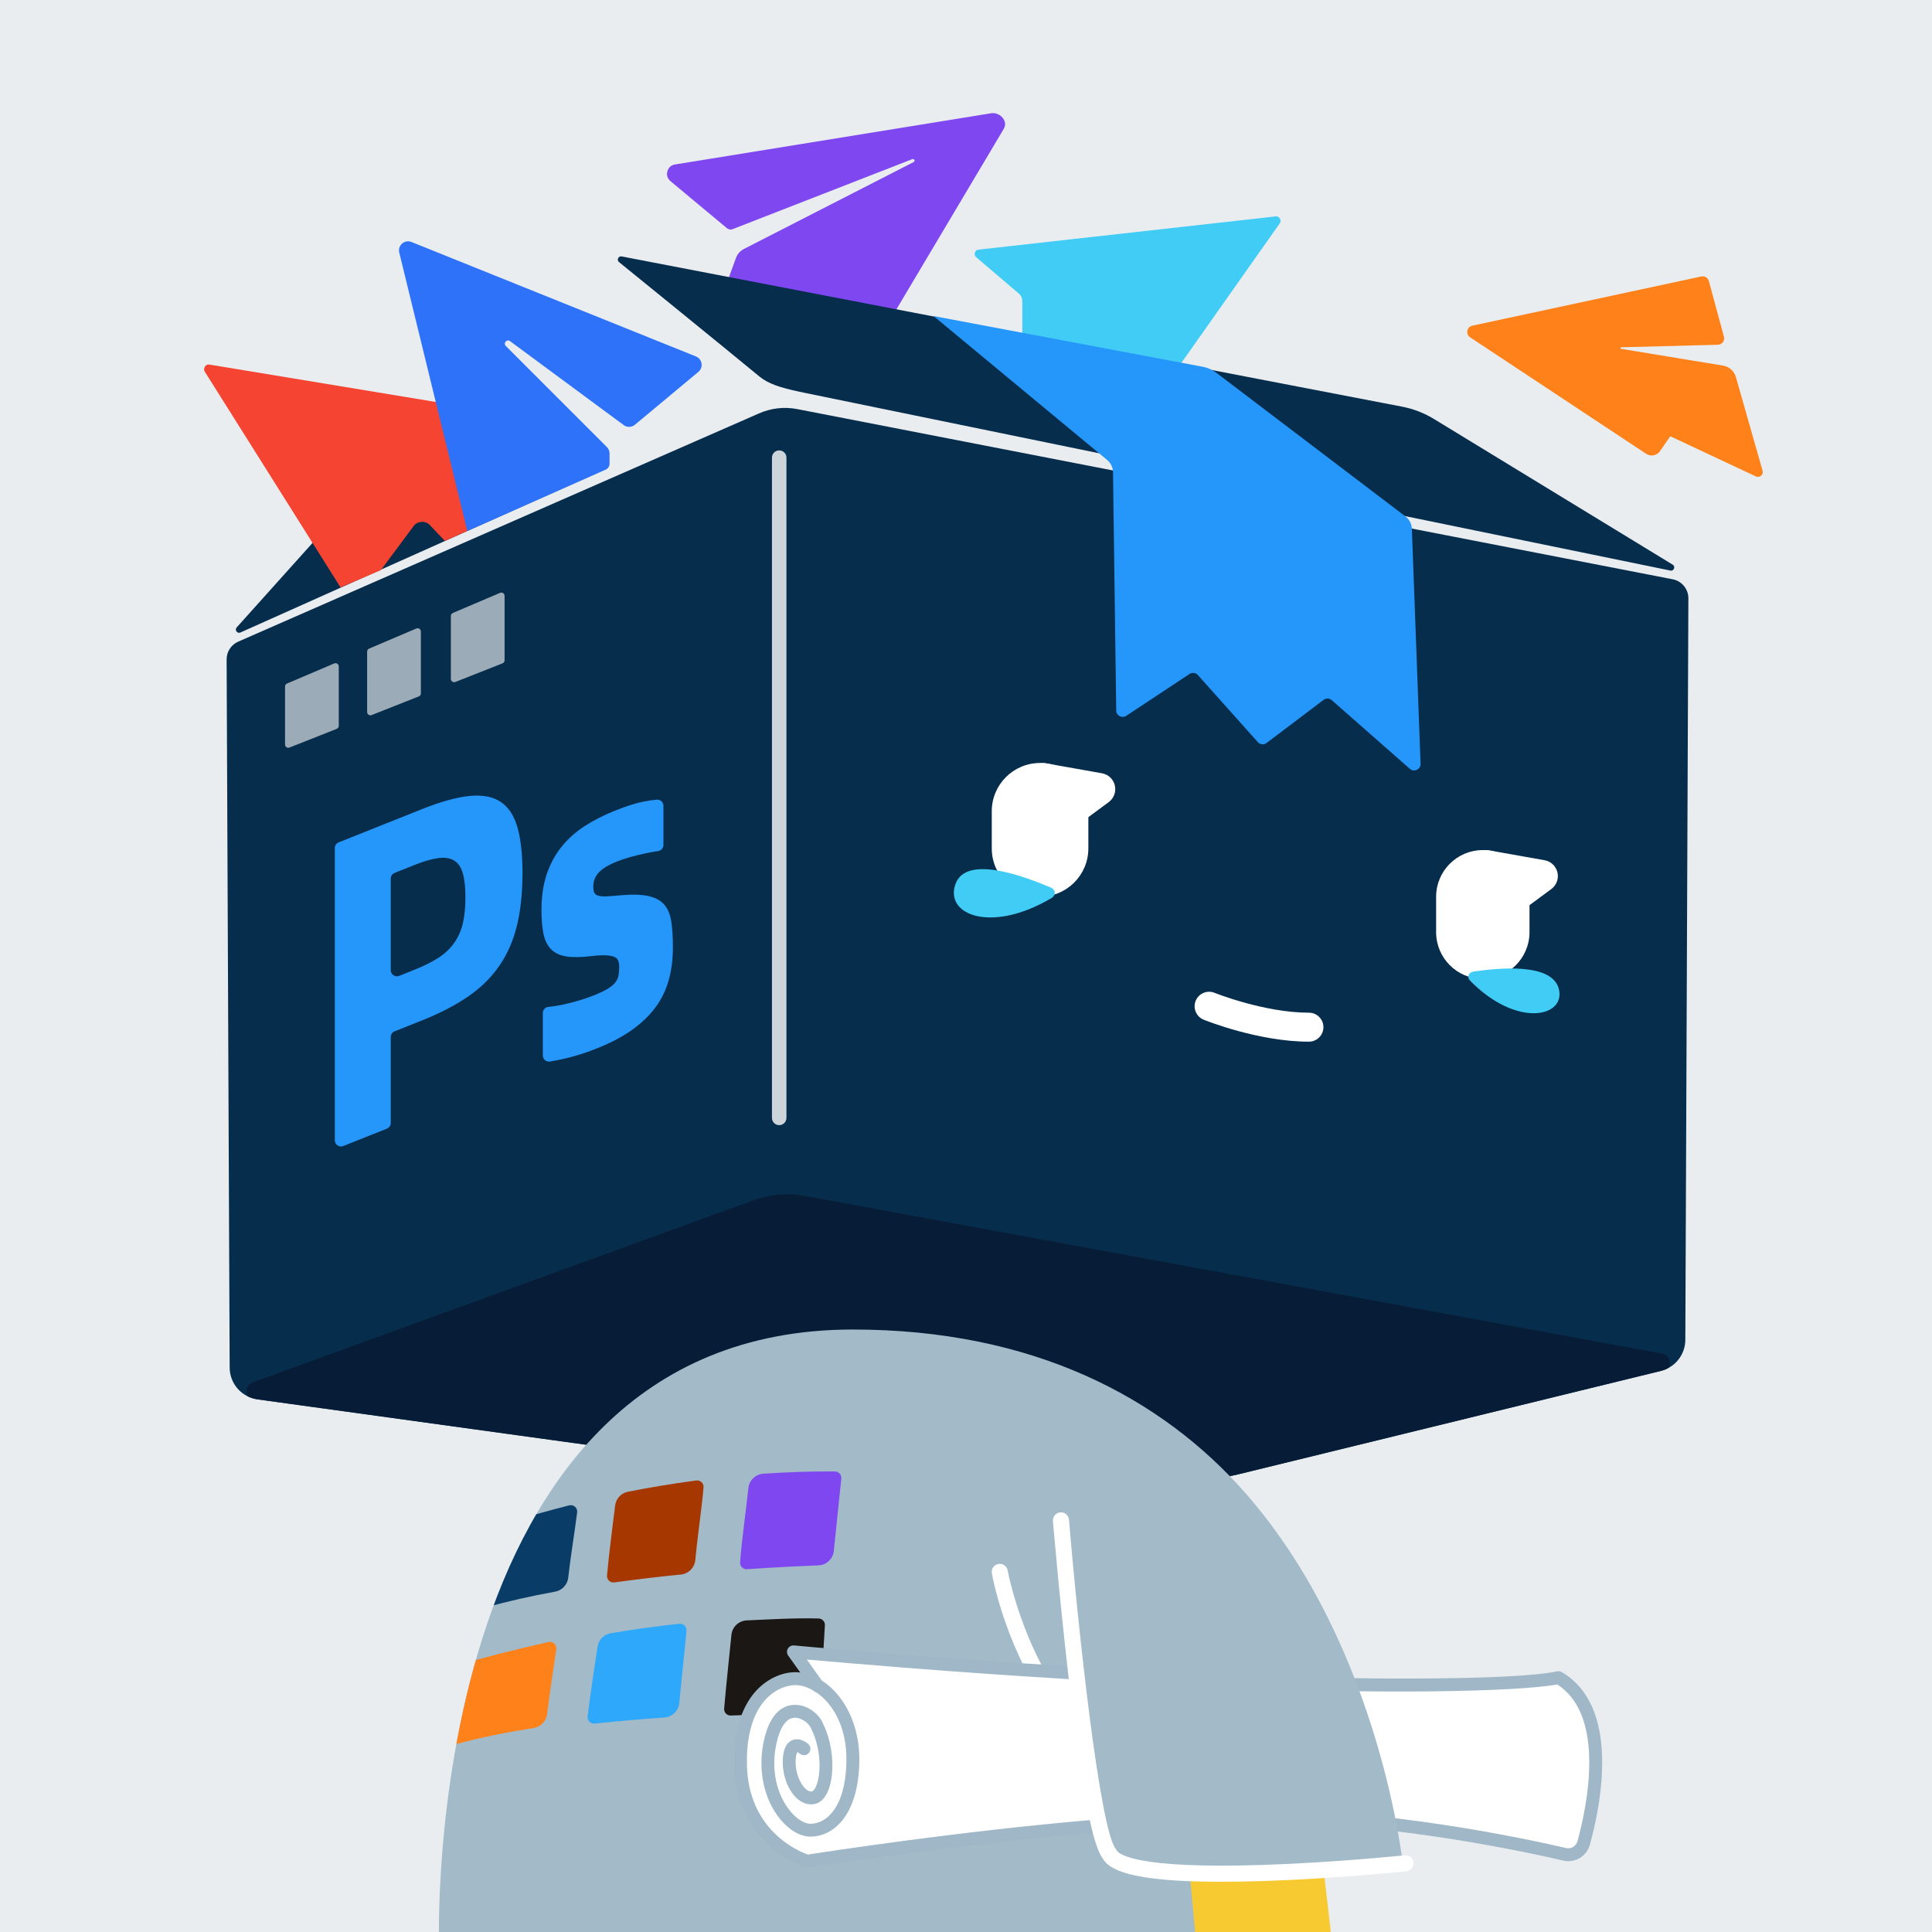
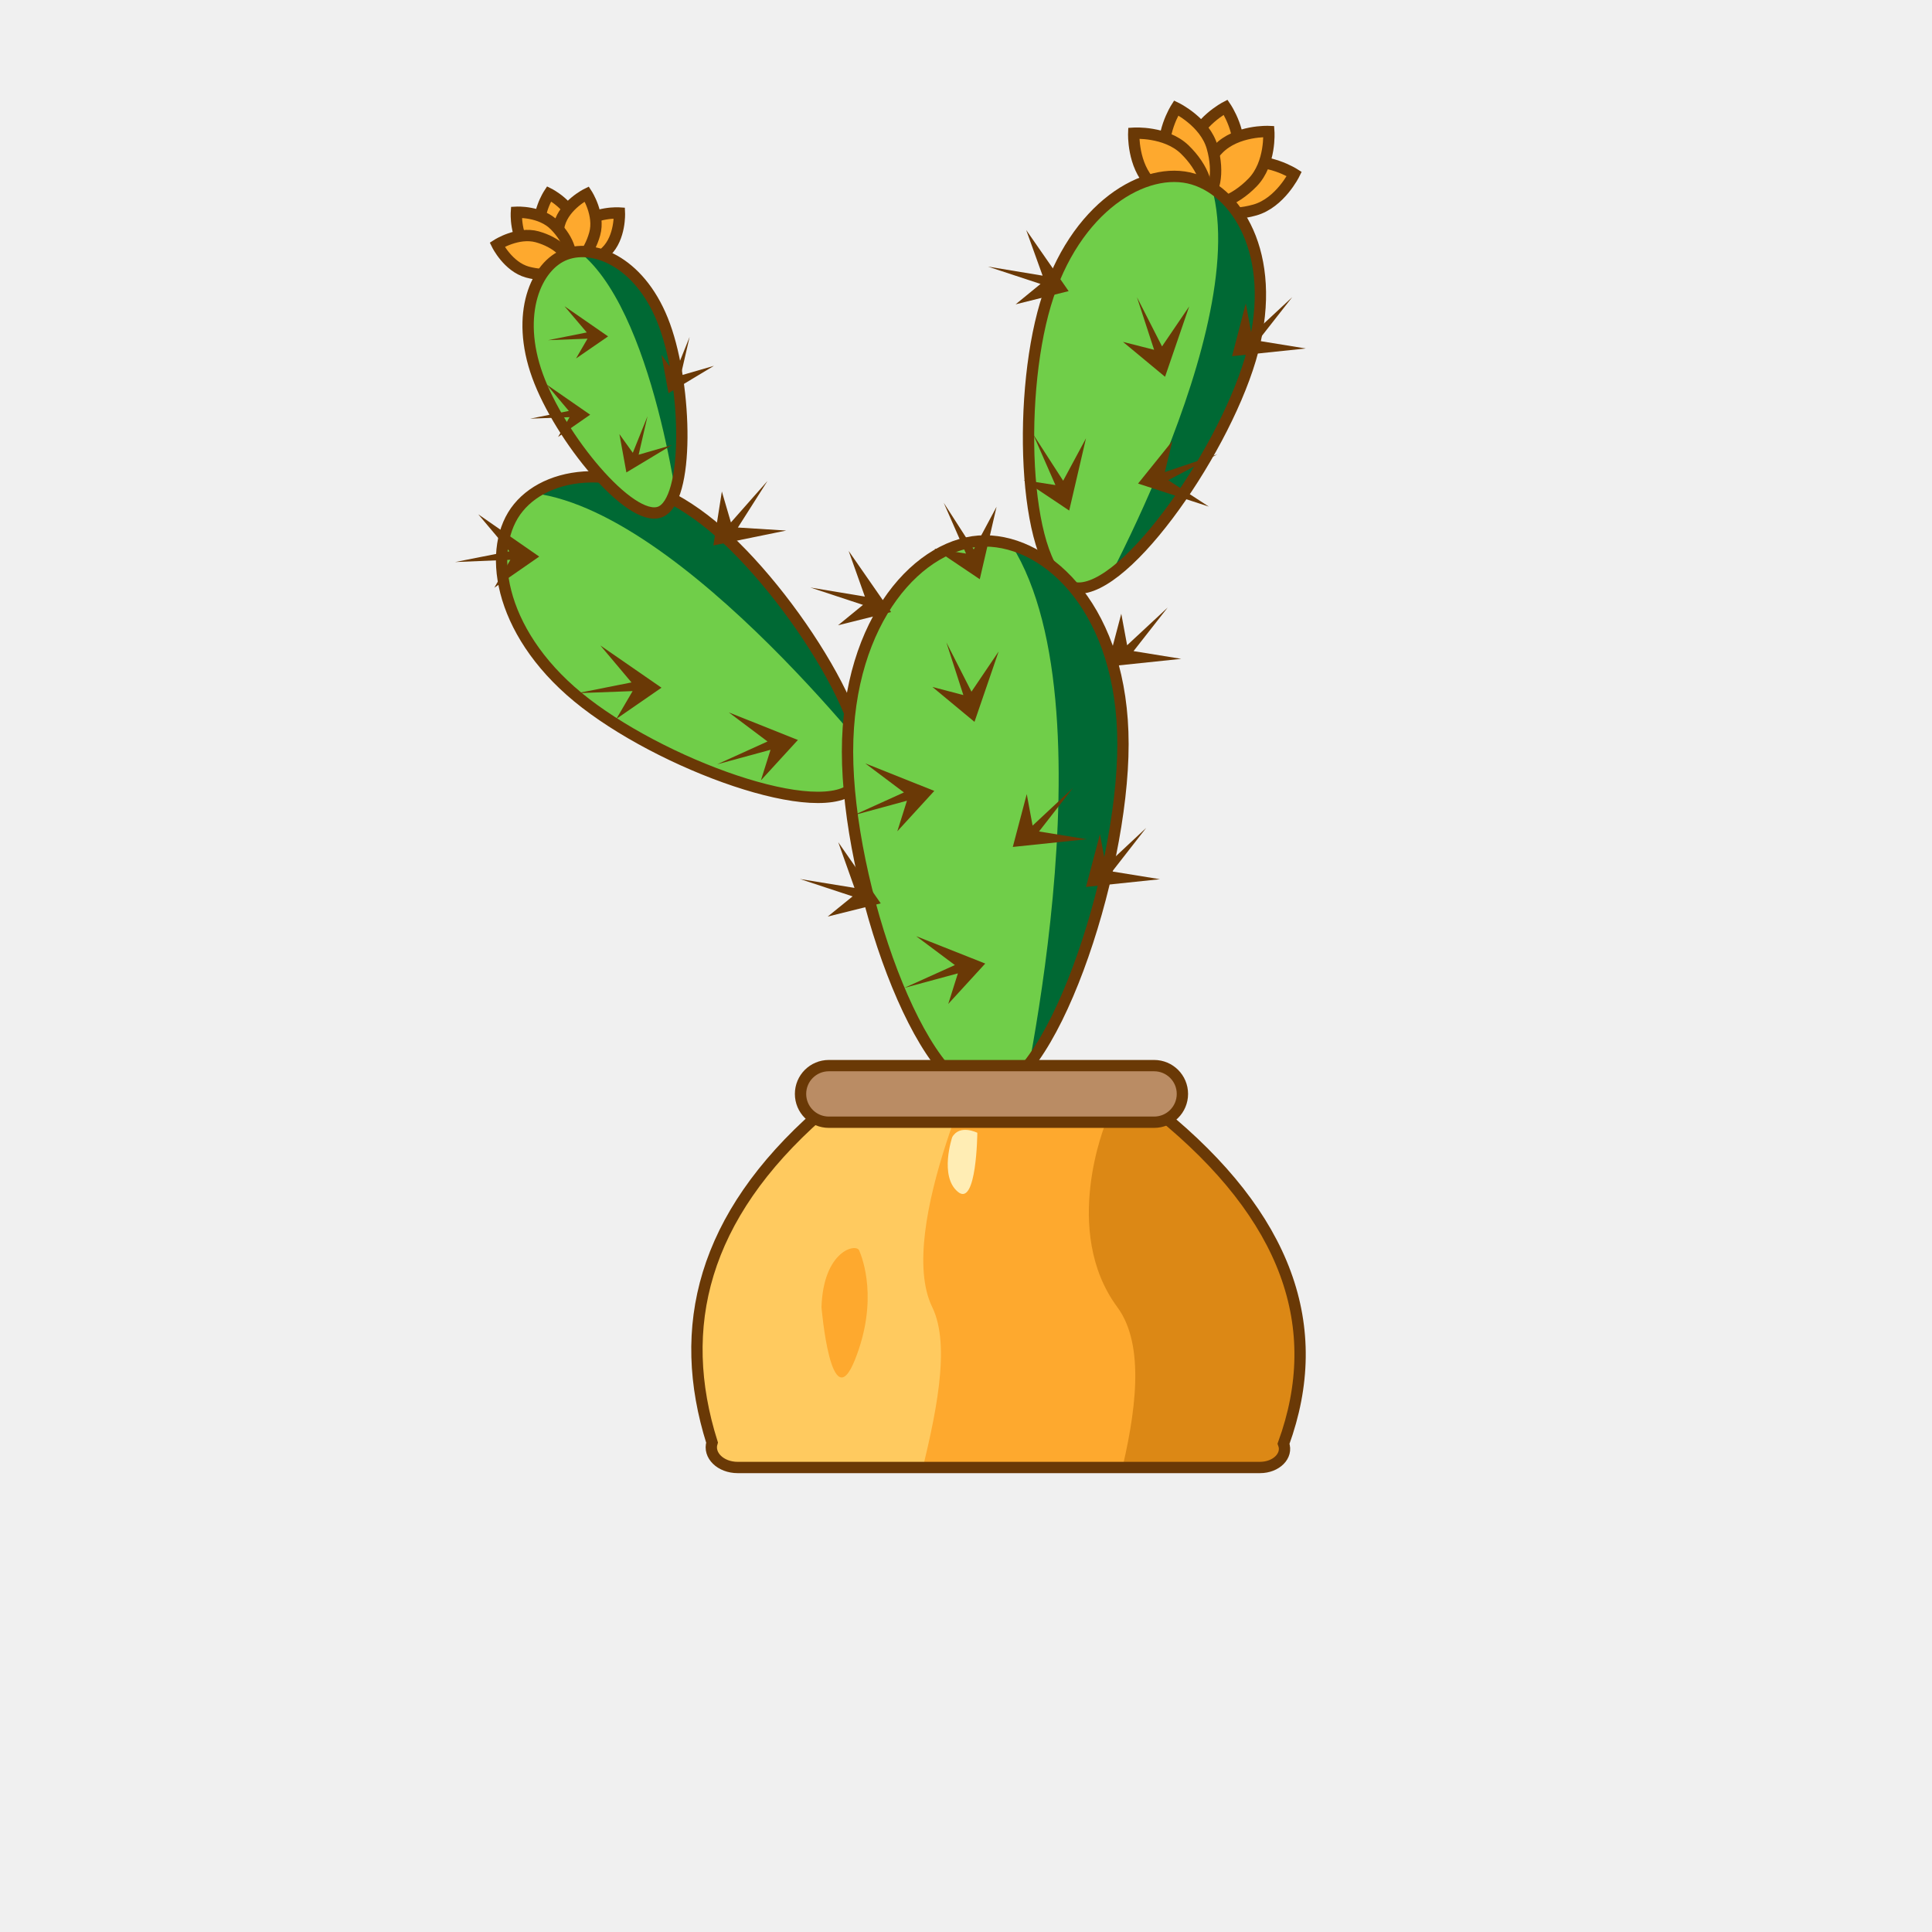
- <svg xmlns="http://www.w3.org/2000/svg" xmlns:xlink="http://www.w3.org/1999/xlink" xml:space="preserve" style="enable-background:new 0 0 1200 1200;" viewBox="0 0 1200 1200" y="0px" x="0px" id="打工人" version="1.1">
+ <svg xmlns="http://www.w3.org/2000/svg" xmlns:xlink="http://www.w3.org/1999/xlink" xml:space="preserve" style="enable-background:new 0 0 1024 1024;" viewBox="0 0 1024 1024" y="0px" x="0px" id="图层_1" version="1.1">
  <style type="text/css">
- 	.st0{fill:#E9EDF0;}
- 	.st1{clip-path:url(#SVGID_2_);}
- 	.st2{fill:#7F47F0;}
- 	.st3{fill:#FF8119;}
- 	.st4{fill:#40CCF5;}
- 	.st5{clip-path:url(#SVGID_4_);fill:#072D4D;}
- 	.st6{opacity:0.9;clip-path:url(#SVGID_4_);fill:#071B33;}
- 	.st7{opacity:0.6;clip-path:url(#SVGID_4_);}
- 	.st8{fill-rule:evenodd;clip-rule:evenodd;fill:#FFFFFF;}
- 	.st9{clip-path:url(#SVGID_4_);}
- 	.st10{fill:#FFFFFF;}
- 	.st11{fill:#2697FA;}
- 	.st12{clip-path:url(#SVGID_4_);fill:#40CCF5;}
- 	.st13{opacity:0.8;clip-path:url(#SVGID_4_);fill:#FFFFFF;}
- 	.st14{fill:#072D4D;}
- 	.st15{fill:#F54431;}
- 	.st16{fill:#2E72FA;}
- 	.st17{fill:#F7CA31;}
- 	.st18{fill:#9FB7C7;}
- 	.st19{clip-path:url(#SVGID_6_);fill:#A3BAC9;}
- 	.st20{clip-path:url(#SVGID_6_);}
- 	.st21{fill:#A63700;}
- 	.st22{fill:#093C66;}
- 	.st23{fill:#2EA8FA;}
- 	.st24{fill:#1A1715;}
+ 	.st0{fill:#FEA92E;stroke:#6A3906;stroke-width:6;stroke-miterlimit:10;}
+ 	.st1{clip-path:url(#XMLID_2_);fill:#006934;}
+ 	.st2{clip-path:url(#XMLID_3_);fill:#006934;}
+ 	.st3{clip-path:url(#XMLID_4_);fill:#006934;}
+ 	.st4{clip-path:url(#XMLID_5_);fill:#006934;}
+ 	.st5{fill:#FFCA5F;}
+ 	.st6{clip-path:url(#SVGID_2_);fill:#FEA92E;}
+ 	.st7{clip-path:url(#SVGID_4_);fill:#DC8815;}
+ 	.st8{clip-path:url(#SVGID_6_);fill:#FEA92E;}
+ 	.st9{clip-path:url(#SVGID_8_);fill:#FFEDB4;}
+ 	.st10{fill:none;stroke:#6A3906;stroke-width:6;stroke-miterlimit:10;}
+ 	.st11{fill:#BA8C64;stroke:#6A3906;stroke-width:6;stroke-miterlimit:10;}
+ 	.st12{fill:#6A3906;}
</style>
-   <rect height="1200" width="1200" class="st0" />
  <g>
-     <defs>
-       <rect height="1200" width="1200" id="SVGID_1_" />
-     </defs>
-     <clipPath id="SVGID_2_">
-       <use style="overflow:visible;" xlink:href="#SVGID_1_" />
-     </clipPath>
-     <g class="st1" id="head_6_">
-       <path d="M623.43,80.08l-78.56,132.07c-1,1.65-2.65,2.63-4.88,2.93c-1.15,0.11-2.35-0.01-3.53-0.44    c-0.77-0.28-1.56-0.75-2.35-1.39l-37.91-31.53c-2.08-1.73-5.05-2.11-7.32-0.96l-31.56,16.06c-1.79,0.96-3.77,1.03-5.93,0.24    c-0.9-0.33-1.63-0.74-2.2-1.22c-1.17-0.92-1.98-2-2.42-3.33c-0.44-1.31-0.46-2.58,0-3.83l10.38-28.53    c0.87-2.39,2.65-4.35,5.04-5.58l105.3-53.91c1.13-0.58,0.36-2.28-0.82-1.82l-111.91,43.6c-1.08,0.32-2.32,0.07-3.2-0.67    l-34.65-28.86c-2.28-1.8-3.09-4-2.35-6.62c0.75-2.51,2.54-3.93,5.36-4.24l195.73-31.71c1.27-0.18,2.47-0.03,3.67,0.4    c1.42,0.52,2.56,1.33,3.44,2.42C624.56,75.47,624.74,77.79,623.43,80.08L623.43,80.08z" class="st2" />
-       <path d="M1094.77,292.38l-16.56-58.16c-1.06-3.72-4.17-6.5-7.99-7.13l-63.32-10.43c-0.57-0.09-0.51-0.94,0.07-0.95    l60.03-1.58c2.59-0.07,4.43-2.54,3.76-5.05l-9.36-34.5c-0.56-2.05-2.62-3.31-4.7-2.86L914.5,202.28    c-3.46,0.74-4.32,5.29-1.37,7.25l109.36,72.36c2.85,1.84,6.46,1.1,8.47-1.56l6.49-9.36l53.16,24.95    C1092.94,297.02,1095.48,294.86,1094.77,292.38z" class="st3" />
-       <path d="M794.92,138.66l-91.69,130.07c-0.51,0.8-1.35,1.22-2.29,1.17c-0.94-0.05-1.74-0.44-2.29-1.18l-30.69-46.1    c-0.97-1.58-2.69-2.49-4.55-2.7c-1.87-0.22-3.66,0.39-5.02,1.73l-18.78,17.8c-0.86,0.78-1.93,0.96-2.96,0.55    c-1.04-0.41-1.69-1.38-1.63-2.55l-0.06-50.36c-0.02-1.88-0.75-3.56-2.21-4.81l-26.41-22.51c-0.9-0.75-1.2-1.82-0.79-2.86    c0.29-1.04,1.15-1.82,2.33-1.87l184.44-20.62c1.06-0.18,2.09,0.34,2.63,1.31C795.5,136.69,795.56,137.75,794.92,138.66    L794.92,138.66z" class="st4" />
+     <g>
+       <path d="M665.1,111.3c-13.4,3.8-25.9,1.4-27.9-5.4c-1.9-6.7,7.5-15.3,20.9-19.1c13.4-3.8,27.9,5.4,27.9,5.4    S678.5,107.5,665.1,111.3z" class="st0" />
+       <path d="M655.7,84.5c-3.5,13.6-11.7,23.1-18.5,21.4c-6.8-1.7-9.6-14.1-6.1-27.7s18.5-21.4,18.5-21.4    S659.2,70.9,655.7,84.5z" class="st0" />
+       <path d="M663.9,96.7c-9.8,10.1-21.8,14.2-26.8,9.3s-1.2-17,8.6-27c9.8-10.1,26.8-9.3,26.8-9.3S673.7,86.6,663.9,96.7z" class="st0" />
+       <path d="M642.5,78.1c3.8,13.4,1.4,25.9-5.4,27.9c-6.7,1.9-15.3-7.5-19.1-20.9s5.4-27.9,5.4-27.9    S638.7,64.6,642.5,78.1z" class="st0" />
+       <path d="M627.9,79.2c10.1,9.8,14.2,21.8,9.3,26.8c-4.9,5-17,1.2-27-8.6s-9.3-26.8-9.3-26.8S617.8,69.5,627.9,79.2z" class="st0" />
+     </g>
+     <g>
+       <path d="M321.3,133.3c-7.6,7.5-16.8,10.4-20.6,6.6c-3.7-3.8-0.6-13,7-20.4c7.6-7.5,20.6-6.6,20.6-6.6    S328.9,125.9,321.3,133.3z" class="st0" />
+       <path d="M305.2,118.9c2.6,10.3,0.6,19.7-4.5,21.1c-5.2,1.4-11.6-5.9-14.2-16.2c-2.6-10.3,4.5-21.1,4.5-21.1    S302.6,108.5,305.2,118.9z" class="st0" />
+       <path d="M315.2,124c-2.9,10.3-9.4,17.4-14.5,16c-5.1-1.4-7-10.9-4.2-21.2c2.9-10.3,14.5-16,14.5-16    S318.1,113.7,315.2,124z" class="st0" />
+       <path d="M294.1,119.5c7.5,7.6,10.4,16.8,6.6,20.6c-3.8,3.7-13,0.6-20.4-7c-7.5-7.6-6.6-20.6-6.6-20.6    S286.6,111.8,294.1,119.5z" class="st0" />
+       <path d="M284.7,125.5c10.3,2.9,17.4,9.4,16,14.5c-1.4,5.1-10.9,7-21.2,4.2c-10.3-2.9-16-14.5-16-14.5    S274.4,122.7,284.7,125.5z" class="st0" />
+     </g>
+     <g>
+       <defs>
+         <path d="M377.2,278.5c-42.9-35.3-85.4-30.2-102.4-9.5c-17.1,20.7-11.3,65.2,31.5,100.5s130.2,67.3,147.3,46.6     C470.6,395.4,420,313.8,377.2,278.5z" id="XMLID_14_" />
+       </defs>
+       <use style="overflow:visible;fill:#70CE49;" xlink:href="#XMLID_14_" />
+       <clipPath id="XMLID_2_">
+         <use style="overflow:visible;" xlink:href="#XMLID_14_" />
+       </clipPath>
+       <path d="M469.5,411c0,0-117.7-153.3-197.8-150.1c0,0,46.5-53.8,50.5-54.1c4-0.3,206,140.1,206,140.1L469.5,411z" class="st1" />
+       <use style="overflow:visible;fill:none;stroke:#6A3906;stroke-width:6;stroke-miterlimit:10;" xlink:href="#XMLID_14_" />
+     </g>
+     <g>
+       <defs>
+         <path d="M352.3,172.6c-11.9-32.8-36.6-43.6-52.4-37.8c-15.8,5.8-26.9,31.6-15,64.4s49,77.9,64.8,72.2     C365.5,265.6,364.2,205.4,352.3,172.6z" id="XMLID_15_" />
+       </defs>
+       <use style="overflow:visible;fill:#70CE49;" xlink:href="#XMLID_15_" />
+       <clipPath id="XMLID_3_">
+         <use style="overflow:visible;" xlink:href="#XMLID_15_" />
+       </clipPath>
+       <path d="M359.9,273.7c0,0-14.8-120.5-59.1-144.3c0,0,42.3-14.3,44.6-13.1c2.3,1.1,66.8,141.5,66.8,141.5L359.9,273.7z" class="st2" />
+       <use style="overflow:visible;fill:none;stroke:#6A3906;stroke-width:6;stroke-miterlimit:10;" xlink:href="#XMLID_15_" />
+     </g>
+     <g>
+       <defs>
+         <path d="M662.7,190.5c15.5-51.9-5.2-88.1-30.3-95.6s-62.9,14.5-78.3,66.4s-11.1,142.4,14,149.9     S647.2,242.4,662.7,190.5z" id="XMLID_35_" />
+       </defs>
+       <use style="overflow:visible;fill:#70CE49;" xlink:href="#XMLID_35_" />
+       <clipPath id="XMLID_4_">
+         <use style="overflow:visible;" xlink:href="#XMLID_35_" />
+       </clipPath>
+       <path d="M578.6,323.6c0,0,93.1-163.9,59.9-234.5c0,0,66,21.4,67.7,24.9s-47.7,238.2-47.7,238.2L578.6,323.6z" class="st3" />
+       <use style="overflow:visible;fill:none;stroke:#6A3906;stroke-width:6;stroke-miterlimit:10;" xlink:href="#XMLID_35_" />
+     </g>
+     <g>
+       <defs>
+         <path d="M595.2,394.4c0-70.3-39.2-107.7-73.2-107.7s-72.8,41.4-72.8,111.7s39,181.3,73,181.3     S595.2,464.7,595.2,394.4z" id="XMLID_34_" />
+       </defs>
+       <use style="overflow:visible;fill:#70CE49;" xlink:href="#XMLID_34_" />
+       <clipPath id="XMLID_5_">
+         <use style="overflow:visible;" xlink:href="#XMLID_34_" />
+       </clipPath>
+       <path d="M540,591.3c0,0,55-238.4-12.5-314c0,0,90,2.1,93.5,5.8s29,314,29,314L540,591.3z" class="st4" />
+       <use style="overflow:visible;fill:none;stroke:#6A3906;stroke-width:6;stroke-miterlimit:10;" xlink:href="#XMLID_34_" />
+     </g>
+     <g>
      <g>
-         <defs>
-           <path d="M768.99,915.76l262.55-64.24c8.92-2.18,15.21-10.16,15.25-19.34l1.89-460.54      c0.02-5.76-4.05-10.73-9.71-11.83L495.21,254.1c-8.12-1.58-16.53-0.6-24.07,2.8L147.94,398.54c-4.38,1.92-7.2,6.26-7.18,11.04      l1.89,439.86c0.04,9.96,7.4,18.36,17.26,19.73l209.23,28.89l361.67,26L768.99,915.76z" id="SVGID_3_" />
-         </defs>
-         <clipPath id="SVGID_4_">
-           <use style="overflow:visible;" xlink:href="#SVGID_3_" />
-         </clipPath>
-         <path d="M758.99,924.76l285.82-66.74c2.08-0.52,3.92-12.22,3.92-12.22V360.7L495.21,253.1     c-8.12-1.58-16.53-0.6-24.07,2.8l-330.41,144.8v475.1l230.42,28.27L758.99,924.76z" class="st5" />
-         <path d="M382.87,901.77L158.3,870.14c-6.19-0.87-7.09-9.44-1.21-11.58l311.26-113.18     c10.01-3.66,20.81-4.56,31.29-2.62l532.63,97.97c6.21,1.14,6.67,9.86,0.62,11.65l-29.21,8.64l-265.85,65.24L382.87,901.77z" class="st6" />
-         <g class="st7">
-           <path d="M280.04,382.58v39.12c0,1.43,1.44,2.41,2.78,1.89l29.31-11.58c0.77-0.31,1.28-1.05,1.28-1.89v-40.01      c0-1.46-1.49-2.44-2.83-1.87l-29.31,12.48C280.53,381.04,280.04,381.77,280.04,382.58z" class="st8" />
-           <path d="M230.8,444.15l29.33-11.59c0.77-0.3,1.28-1.05,1.28-1.88v-38.45c0-1.45-1.48-2.42-2.81-1.86l-29.33,12.49      c-0.74,0.32-1.23,1.05-1.23,1.86v37.56C228.04,443.7,229.48,444.68,230.8,444.15z" class="st8" />
-           <path d="M179.79,464.31l29.35-11.6c0.77-0.3,1.27-1.04,1.27-1.87v-36.92c0-1.44-1.47-2.41-2.8-1.85l-29.35,12.49      c-0.74,0.32-1.22,1.04-1.22,1.85v36.02C177.04,463.86,178.47,464.84,179.79,464.31z" class="st8" />
+         <g>
+           <path d="M667.8,777.8H391c-9.1,0-15.7-6.5-13.6-13.2c-19.3-61.2-5-119.6,56.7-174      c2.1-6.3,9.5-10.7,18-10.7h145.2c8.1,0,15.2,4.1,17.4,10c67.7,55,88.1,113.5,65.6,175.3C682.7,771.5,676.5,777.8,667.8,777.8z" class="st5" id="XMLID_13_" />
        </g>
-         <g class="st9">
-           <path d="M813,644c-30.82,0-62.91-12.89-64.26-13.44c-3.07-1.25-4.55-4.75-3.3-7.82c1.25-3.07,4.75-4.55,7.81-3.3      l0,0C753.57,619.57,784.57,632,813,632c3.31,0,6,2.69,6,6S816.31,644,813,644z" class="st10" />
-           <path d="M813,647c-31.39,0-64.01-13.1-65.39-13.66c-2.23-0.9-3.97-2.62-4.9-4.84c-0.94-2.21-0.95-4.66-0.05-6.89      c1.87-4.6,7.13-6.82,11.72-4.95c0.3,0.12,30.88,12.34,58.62,12.34c4.96,0,9,4.04,9,9S817.96,647,813,647z" class="st10" />
+         <g>
+           <defs>
+             <path d="M667.8,777.8H391c-9.1,0-15.7-6.5-13.6-13.2c-19.3-61.2-5-119.6,56.7-174c2.1-6.3,9.5-10.7,18-10.7       h145.2c8.1,0,15.2,4.1,17.4,10c67.7,55,88.1,113.5,65.6,175.3C682.7,771.5,676.5,777.8,667.8,777.8z" id="SVGID_1_" />
+           </defs>
+           <clipPath id="SVGID_2_">
+             <use style="overflow:visible;" xlink:href="#SVGID_1_" />
+           </clipPath>
+           <path d="M523.9,549.8c0,0-49.8,102-29.8,143c20,41-32,149-22,183s290,0,294-18s0-310-14-312      S523.9,549.8,523.9,549.8z" class="st6" />
        </g>
-         <g class="st9">
-           <path d="M921,608c-16.02,0-29-12.98-29-29v-22c0-16.02,12.98-29,29-29s29,12.98,29,29v22      C950,595.02,937.02,608,921,608z" class="st10" />
-           <g>
-             <polygon points="923,538 957.62,544.15 925.31,568" class="st10" />
-             <path d="M925.31,578c-1.41,0-2.83-0.3-4.16-0.91c-3.31-1.51-5.53-4.7-5.81-8.33l-2.31-30       c-0.24-3.08,0.97-6.1,3.26-8.18c2.29-2.08,5.42-2.97,8.46-2.43l34.62,6.15c3.93,0.7,7.08,3.67,7.99,7.57s-0.58,7.95-3.8,10.33       l-32.31,23.85C929.5,577.34,927.41,578,925.31,578z" class="st10" />
-           </g>
+         <g>
+           <defs>
+             <path d="M667.8,777.8H391c-9.1,0-15.7-6.5-13.6-13.2c-19.3-61.2-5-119.6,56.7-174c2.1-6.3,9.5-10.7,18-10.7       h145.2c8.1,0,15.2,4.1,17.4,10c67.7,55,88.1,113.5,65.6,175.3C682.7,771.5,676.5,777.8,667.8,777.8z" id="SVGID_3_" />
+           </defs>
+           <clipPath id="SVGID_4_">
+             <use style="overflow:visible;" xlink:href="#SVGID_3_" />
+           </clipPath>
+           <path d="M586.2,594.8c0,0-24,57.4,6,98s-21,145.6-15,162.1s195-10.5,198-46.5S644.7,554.9,644.7,554.9L586.2,594.8      L586.2,594.8" class="st7" />
        </g>
-         <g class="st9">
-           <path d="M646,556.95c-16.57,0-30-13.43-30-30V503.9c0-16.57,13.43-30,30-30s30,13.43,30,30v23.05      C676,543.52,662.57,556.95,646,556.95z" class="st10" />
-           <g>
-             <polygon points="648.1,484 682.71,490.15 650.4,514" class="st10" />
-             <path d="M650.4,524c-1.41,0-2.83-0.3-4.16-0.91c-3.31-1.51-5.53-4.7-5.81-8.33l-2.31-30       c-0.24-3.08,0.97-6.1,3.26-8.18c2.29-2.08,5.42-2.97,8.46-2.43l34.62,6.15c3.93,0.7,7.08,3.67,7.99,7.57s-0.58,7.95-3.8,10.33       l-32.31,23.85C654.59,523.34,652.5,524,650.4,524z" class="st10" />
-           </g>
+         <g>
+           <defs>
+             <path d="M667.8,777.8H391c-9.1,0-15.7-6.5-13.6-13.2c-19.3-61.2-5-119.6,56.7-174c2.1-6.3,9.5-10.7,18-10.7       h145.2c8.1,0,15.2,4.1,17.4,10c67.7,55,88.1,113.5,65.6,175.3C682.7,771.5,676.5,777.8,667.8,777.8z" id="SVGID_5_" />
+           </defs>
+           <clipPath id="SVGID_6_">
+             <use style="overflow:visible;" xlink:href="#SVGID_5_" />
+           </clipPath>
+           <path d="M435.4,692.8c0,0,5,59.7,17.7,28s4-54,2.3-58C453.8,658.8,436.4,662.8,435.4,692.8z" class="st8" />
        </g>
-         <g class="st9">
-           <g>
-             <path d="M207.95,526.77c0-1.56,0.95-2.97,2.4-3.55l51.76-20.65c11.88-4.74,21.83-7.48,29.83-8.21       c8-0.73,14.4,0.54,19.2,3.82c4.8,3.28,8.23,8.57,10.29,15.86c2.06,7.29,3.09,16.68,3.09,28.16c0,12.4-1.14,23.29-3.43,32.67       c-2.29,9.39-5.94,17.73-10.97,25.02c-5.03,7.29-11.51,13.66-19.43,19.09c-7.92,5.44-17.45,10.38-28.57,14.81l-17.02,6.79       c-1.45,0.58-2.4,1.98-2.4,3.55v53.33c0,1.56-0.95,2.97-2.4,3.55l-27.1,10.81c-2.51,1-5.23-0.85-5.23-3.55V526.77z        M257.55,602.28c5.94-2.37,10.89-4.85,14.86-7.43c3.96-2.58,7.2-5.65,9.71-9.21c2.51-3.55,4.3-7.59,5.37-12.12       c1.06-4.53,1.6-9.98,1.6-16.36c0-6.01-0.54-10.9-1.6-14.67c-1.07-3.77-2.86-6.42-5.37-7.97c-2.51-1.55-5.79-2.06-9.83-1.55       c-4.04,0.52-8.95,1.93-14.74,4.24l-12.45,4.97c-1.45,0.58-2.4,1.98-2.4,3.55v56.85c0,2.7,2.73,4.55,5.23,3.55L257.55,602.28z" class="st11" />
-           </g>
-           <g>
-             <path d="M370.69,651.2c-6.48,2.59-12.65,4.58-18.52,5.98c-3.92,0.94-7.45,1.66-10.6,2.17       c-2.31,0.37-4.4-1.43-4.4-3.77v-26.38c0-1.95,1.46-3.59,3.41-3.79c1.03-0.11,2.13-0.24,3.3-0.41c2.57-0.35,5.28-0.87,8.13-1.54       c2.85-0.67,5.72-1.45,8.63-2.34c2.9-0.89,5.64-1.85,8.21-2.88c3.46-1.38,6.23-2.68,8.3-3.91c2.07-1.23,3.66-2.49,4.78-3.81       c1.12-1.31,1.84-2.77,2.18-4.38c0.34-1.6,0.5-3.47,0.5-5.61c0-1.47-0.2-2.73-0.59-3.78c-0.39-1.05-1.17-1.84-2.35-2.37       c-1.17-0.53-2.85-0.87-5.03-1c-2.18-0.13-5.11,0-8.8,0.4c-6.37,0.8-11.59,0.92-15.67,0.34c-4.08-0.58-7.29-2-9.64-4.28       c-2.35-2.27-3.97-5.4-4.86-9.39c-0.9-3.99-1.34-9.12-1.34-15.4c0-8.15,1.06-15.42,3.18-21.82c2.12-6.39,5.17-12.09,9.13-17.08       c3.96-4.99,8.77-9.31,14.41-12.97c5.64-3.65,11.93-6.86,18.85-9.63c7.26-2.9,13.3-4.8,18.1-5.72c2.94-0.56,5.58-0.94,7.93-1.14       c2.23-0.19,4.14,1.57,4.14,3.81v24.33c0,1.93-1.45,3.55-3.37,3.79c-0.59,0.08-1.23,0.17-1.91,0.28       c-2.29,0.38-4.78,0.87-7.46,1.47c-2.68,0.6-5.42,1.29-8.21,2.07c-2.79,0.78-5.36,1.64-7.71,2.57       c-5.36,2.14-9.19,4.44-11.48,6.89c-2.29,2.45-3.44,5.35-3.44,8.69c0,1.6,0.19,2.86,0.59,3.78c0.39,0.92,1.2,1.56,2.43,1.94       c1.23,0.38,2.96,0.52,5.2,0.43c2.23-0.09,5.14-0.31,8.72-0.67c7.26-0.62,13.04-0.46,17.35,0.5c4.3,0.96,7.57,2.73,9.8,5.31       c2.23,2.59,3.69,6.08,4.36,10.49c0.67,4.41,1.01,9.76,1.01,16.04c0,6.95-0.78,13.44-2.35,19.48       c-1.57,6.04-4.16,11.65-7.79,16.84c-3.63,5.19-8.46,9.99-14.5,14.4C387.28,643.58,379.74,647.59,370.69,651.2z" class="st11" />
-           </g>
+         <g>
+           <defs>
+             <path d="M667.8,777.8H391c-9.1,0-15.7-6.5-13.6-13.2c-19.3-61.2-5-119.6,56.7-174c2.1-6.3,9.5-10.7,18-10.7       h145.2c8.1,0,15.2,4.1,17.4,10c67.7,55,88.1,113.5,65.6,175.3C682.7,771.5,676.5,777.8,667.8,777.8z" id="SVGID_7_" />
+           </defs>
+           <clipPath id="SVGID_8_">
+             <use style="overflow:visible;" xlink:href="#SVGID_7_" />
+           </clipPath>
+           <path d="M504.7,602.7c0,0-7,20.7,3,29s10.3-31.3,10.3-31.3S508.7,595.7,504.7,602.7z" class="st9" />
        </g>
-         <path d="M913.18,609.18c-2.32-2.36-0.97-5.34,2.31-5.79c14.84-2.03,50.17-6.02,53,12.16     C971.06,632.09,941.33,637.89,913.18,609.18z" class="st12" />
-         <path d="M653,557.87c3.08-1.82,2.79-5.3-0.51-6.68c-14.93-6.27-52.25-20.84-59.01-2.14     C586.55,568.22,615.58,579.96,653,557.87z" class="st12" />
-         <path d="M483.98,698.86c-2.49,0-4.5-2.01-4.5-4.5V284.25c0-2.49,2.01-4.5,4.5-4.5s4.5,2.01,4.5,4.5v410.11     C488.48,696.84,486.46,698.86,483.98,698.86z" class="st13" />
-       </g>
-       <path d="M1037.5,354.39c2.2,0.45,3.36-2.5,1.44-3.67l-147.76-90.16c-6.25-3.89-13.15-6.6-20.38-7.99l-484.68-93.3    c-2.08-0.4-3.27,2.28-1.59,3.56c0,0,65.47,53.1,87.25,71.1c5.76,4.62,12.78,6.77,24.87,9.42    C584.34,261.36,966.88,339.9,1037.5,354.39z" class="st14" />
-       <path d="M149.32,392.86c-1.97,0.88-3.75-1.55-2.31-3.16L259.6,264.27c2.53-2.81,6.42-3.96,10.07-2.97l102.65,27.91    c1.81,0.49,2.01,2.99,0.29,3.76L149.32,392.86z" class="st14" />
-       <path d="M579.86,196.31l107.92,89.48c2.24,1.9,3.53,4.69,3.53,7.63l2,147.85c0,3.19,3.55,5.09,6.21,3.34l39.32-26    c1.66-1.1,3.87-0.81,5.19,0.67l37.24,41.68c1.39,1.55,3.73,1.78,5.4,0.53l35.46-26.81c1.52-1.15,3.63-1.07,5.05,0.19l48.51,42.66    c2.65,2.33,6.79,0.34,6.64-3.18l-5.4-146.03c-0.13-2.92-1.52-5.64-3.83-7.44l-117.61-89.34c-2.47-1.88-5.35-3.15-8.4-3.73    L579.86,196.31z" class="st11" />
-       <path d="M127.18,230.82l84.34,134.04l25.02-10.73l20.37-27.38c1.12-1.62,2.98-2.49,4.97-2.61    c1.99-0.12,3.85,0.62,5.22,2.11l9.27,9.75l16.7-7.52l0.75-37.53c0.12-1.99,0.99-3.73,2.61-4.97l29.2-22.37    c0.99-0.75,1.37-1.86,0.99-2.98c-0.25-1.12-1.12-1.99-2.36-2.11l-194.11-32.06c-1.12-0.25-2.24,0.25-2.86,1.24    C126.68,228.7,126.56,229.82,127.18,230.82L127.18,230.82z" class="st15" />
-       <path d="M432.37,221.44l-176.75-71.12c-1.97-0.82-4.22-0.46-5.84,0.93c-1.61,1.39-2.31,3.57-1.79,5.63l42.25,172.96    l86.02-38.17c1.42-0.64,2.34-2.05,2.34-3.61v-6.4c0-1.49-0.59-2.93-1.65-3.98l-62.79-62.79c-1.75-1.75,0.61-4.49,2.6-3.02    l70.61,52.14c2.09,1.56,4.98,1.49,6.98-0.18l39.44-32.86c1.51-1.26,2.25-3.22,1.96-5.16C435.47,223.85,434.18,222.2,432.37,221.44    L432.37,221.44z M432.37,221.44" class="st16" />
-     </g>
-     <g class="st1" id="body_6_">
-       <polygon points="737.73,1159.86 742.72,1209.87 827.72,1209.87 821.73,1157.86" class="st17" />
-       <g>
-         <path d="M760.48,1127.67c89.03-2.47,182.52,17.35,211.37,24.07c5.16,1.2,10.36-1.88,11.78-6.98     c6.35-22.95,18.84-82.54-15.66-102.76c-21.34,4.79-113.31,6.68-209.69,1.75L760.48,1127.67z" class="st10" />
-         <path d="M974.13,1156c-1.05,0-2.12-0.12-3.19-0.37c-26.83-6.25-121.28-26.44-210.35-23.97     c-1.06,0.02-2.09-0.37-2.86-1.09c-0.77-0.73-1.22-1.74-1.25-2.8l-2.2-83.92c-0.03-1.11,0.41-2.19,1.21-2.97     c0.8-0.78,1.89-1.18,3-1.13c77.35,3.96,183,4.09,208.61-1.66c0.99-0.22,2.02-0.06,2.9,0.45c36.63,21.47,24.43,82.17,17.49,107.27     C985.78,1151.96,980.24,1156,974.13,1156z M775.88,1123.46c85.2,0,171.35,18.44,196.87,24.39c3.09,0.72,6.17-1.11,7.01-4.16     c2.91-10.52,7.74-31.17,7.34-51.26c-0.44-22.47-7.13-38-19.89-46.2c-23.94,4.55-111.48,6.31-204.83,1.73l1.98,75.61     C768.2,1123.5,772.04,1123.46,775.88,1123.46z" class="st18" />
-       </g>
-       <g>
-         <defs>
-           <path d="M738.72,1160.86l4.5,49.01h-470.5c0,0-14.15-384.08,257-384.08c112.29,0,191.89,42.5,243.72,101.46      c84.79,96.46,98.28,233.6,98.28,233.6h-179L738.72,1160.86z" id="SVGID_5_" />
-         </defs>
-         <clipPath id="SVGID_6_">
-           <use style="overflow:visible;" xlink:href="#SVGID_5_" />
-         </clipPath>
-         <path d="M738.72,1160.86l4.5,49.01h-470.5c0,0-14.15-384.08,257-384.08c112.29,0,191.89,42.5,243.72,101.46     c84.79,96.46,98.28,233.6,98.28,233.6h-179L738.72,1160.86z" class="st19" />
-         <g class="st20">
-           <path d="M381.55,982.87c14.38-1.96,27.8-3.57,41.35-4.9c4.78-0.47,8.53-4.28,8.97-9.06      c1.3-14.09,4-31.99,5.11-45.05c0.22-2.56-1.98-4.65-4.53-4.31c-14.93,1.98-29.12,4.38-42.41,6.99      c-4.24,0.84-7.46,4.31-7.98,8.61c-1.5,12.45-3.8,29.57-5.04,43.4C376.79,981.12,379,983.22,381.55,982.87z" class="st21" />
-           <path d="M353.52,935.01C307.36,946.74,278,959,278,959s-81,87-10,52c19.51-9.62,46.62-16.89,76.79-22.39      c4.36-0.79,7.68-4.35,8.16-8.75c1.33-12.41,3.94-27.85,5.53-40.49C358.83,936.58,356.25,934.31,353.52,935.01z" class="st22" />
-           <path d="M464.83,924.3c-1.36,13.14-4.08,31.63-5.14,46.06c-0.18,2.43,1.84,4.46,4.27,4.29      c19.87-1.33,35.39-2.03,44.38-2.37c4.98-0.19,9.05-4.01,9.56-8.96l4.65-44.96c0.24-2.35-1.6-4.4-3.97-4.41      c-15.45-0.11-30.02,0.41-44.5,1.41C469.23,915.7,465.33,919.47,464.83,924.3z" class="st2" />
-         </g>
-         <g class="st20">
-           <path d="M369.38,1070.55c14.66-1.57,29.3-2.8,43.28-3.77c4.9-0.34,8.83-4.17,9.28-9.06      c1.28-14.06,3.28-31.86,4.46-44.83c0.23-2.51-1.89-4.61-4.39-4.34c-15.01,1.59-29.28,3.62-42.66,5.89      c-4.26,0.72-7.57,4.12-8.2,8.4c-1.82,12.41-4.57,29.49-6.17,43.29C364.67,1068.67,366.83,1070.82,369.38,1070.55z" class="st23" />
-           <path d="M340.67,1019.89c-46.4,10.38-75.17,20.05-75.17,20.05s-83.25,86.85-11.36,53.72      c19.74-9.1,47.01-15.64,77.28-20.34c4.43-0.69,7.87-4.23,8.4-8.69c1.47-12.38,3.92-27.74,5.69-40.3      C345.9,1021.58,343.39,1019.28,340.67,1019.89z" class="st3" />
-           <path d="M454.3,1015.46c-1.28,13.12-3.32,31.46-4.52,45.77c-0.2,2.39,1.75,4.42,4.15,4.32      c20.01-0.81,36.28-1.08,45.84-1.18c5.25-0.05,9.56-4.15,9.88-9.39l2.71-45.47c0.13-2.27-1.65-4.18-3.92-4.24      c-15.47-0.38-30.06,0.57-44.58,1.18C458.86,1006.66,454.78,1010.49,454.3,1015.46z" class="st24" />
+         <g>
+           <path d="M667.8,777.8H391c-9.1,0-15.7-6.5-13.6-13.2c-19.3-61.2-5-119.6,56.7-174      c2.1-6.3,9.5-10.7,18-10.7h145.2c8.1,0,15.2,4.1,17.4,10c67.7,55,88.1,113.5,65.6,175.3C682.7,771.5,676.5,777.8,667.8,777.8z" class="st10" id="XMLID_6_" />
        </g>
      </g>
-       <path d="M670.98,1081.33c-1.29,0-2.58-0.5-3.56-1.49c-40.01-40.5-50.92-100.13-51.37-102.64    c-0.48-2.72,1.33-5.31,4.05-5.79c2.72-0.48,5.31,1.33,5.79,4.05c0.13,0.72,10.9,59.17,48.63,97.35c1.94,1.96,1.92,5.13-0.04,7.07    C673.52,1080.85,672.25,1081.33,670.98,1081.33z" class="st10" />
-       <g>
-         <path d="M499.39,1086.19c0,0-8.09-7.08-9.11,6.07c-1.01,13.15,7.08,26.3,15.18,24.28     c8.09-2.02,11.13-26.3,2.02-44.51c-3.04-8.09-23.12-19.94-29.34,11.13c-6.07,30.35,12.14,53.62,25.29,53.62     c10.12,0,25.32-8.98,26.3-41.48c1.01-33.39-19.22-51.6-34.4-52.61c-12.16-0.81-36.34,9.71-35.41,53.62     c1.01,47.55,41.48,59.69,41.48,59.69s91.61-14.49,180.6-21.9c-0.01,0.07-4.57-23.66-8.03-47.41c-3.47-23.75-5.85-47.5-5.55-47.47     c-93.65-5.54-175.61-13.23-175.61-13.23l15.18,21.25" class="st10" />
-         <path d="M501.42,1160c-0.39,0-0.78-0.06-1.15-0.17c-0.45-0.13-11.07-3.39-21.85-12.84     c-9.95-8.72-21.93-24.58-22.48-50.6c-0.57-26.92,8.11-40.99,15.5-48.05c6.9-6.59,15.93-10.2,24.17-9.65     c0.49,0.03,0.97,0.08,1.46,0.14l-7.51-10.51c-0.91-1.27-0.99-2.96-0.21-4.32c0.78-1.36,2.28-2.13,3.84-1.99     c0.82,0.08,82.97,7.74,175.47,13.21c0.08,0.01,0.17,0.01,0.25,0.02c2.14,0.27,3.69,2.18,3.49,4.33c0,0.01,0,0.03,0,0.04     c0.11,3.04,2.38,24.91,5.53,46.48c3.25,22.24,7.59,45.2,7.97,47.07c0.05,0.21,0.08,0.43,0.1,0.66c0.14,2.18-1.49,4.07-3.66,4.25     c-87.81,7.31-179.39,21.72-180.31,21.86C501.83,1159.98,501.62,1160,501.42,1160z M494.04,1046.65c-4.65,0-11.28,1.94-17.08,7.48     c-6.23,5.95-13.54,18.08-13.03,42.09c0.87,40.83,32.16,53.68,37.82,55.67c9.88-1.54,93.62-14.38,175.5-21.41     c-0.48-2.59-1.14-6.2-1.91-10.51c-1.43-8.1-3.52-20.34-5.33-32.72c-2.02-13.8-3.49-26.36-4.19-32.61     c-0.61-5.47-1.02-9.13-1.24-11.65c-73.73-4.42-140.27-10.16-163.46-12.23l9.33,13.06c13.33,8.51,24.01,26.96,23.27,51.58     c-1.01,33.48-16.96,45.36-30.3,45.36c-6.31,0-13.18-3.96-18.84-10.86c-10.01-12.21-13.89-29.98-10.38-47.54     c2.03-10.17,6.87-22.49,18.37-23.42c8.18-0.66,16.13,5.35,18.55,11.46c7.31,14.77,7.22,33.28,2.89,42.69     c-2.33,5.06-5.42,6.77-7.61,7.32c-3.69,0.92-7.58-0.14-10.95-2.98c-6.16-5.2-9.94-15.68-9.18-25.48     c0.46-5.98,2.43-9.72,5.87-11.12c4.75-1.94,9.35,1.91,9.86,2.35c1.66,1.45,1.83,3.98,0.38,5.64c-1.45,1.66-3.96,1.83-5.62,0.39     c-0.44-0.37-1.13-0.76-1.56-0.89c-0.24,0.41-0.74,1.55-0.95,4.23c-0.63,8.16,2.81,15.75,6.37,18.76     c1.39,1.18,2.69,1.62,3.85,1.34c0.4-0.1,1.33-0.82,2.28-2.9c3.48-7.57,3.37-23.46-2.87-35.94c-0.06-0.13-0.12-0.25-0.17-0.38     c-1.08-2.87-5.96-6.88-10.5-6.5c-5.09,0.41-9.06,6.45-11.17,17.01c-3.05,15.23,0.21,30.52,8.72,40.9     c4.07,4.97,8.8,7.93,12.65,7.93c9.76,0,21.46-9.85,22.31-37.6c0.69-22.64-8.7-37.27-18.83-44.08c-0.72-0.2-1.38-0.6-1.9-1.18     c-3.41-1.95-6.84-3.03-9.93-3.23C494.75,1046.66,494.4,1046.65,494.04,1046.65z" class="st18" />
-       </g>
-       <path d="M758.26,1168.8c-56.92,0-69.7-7.64-73.54-14.81c-4.2-5.85-10.88-24.69-21.03-112.4    c-5.67-48.99-9.65-96.37-9.69-96.84c-0.23-2.75,1.81-5.17,4.57-5.4c2.74-0.24,5.17,1.81,5.4,4.57    c6.06,72.43,19.29,191.95,28.96,204.34l0.33,0.42l0.23,0.48c0.98,2.01,9.98,11.89,91.65,9.16c43.87-1.47,86.91-5.91,87.34-5.95    c2.75-0.28,5.2,1.71,5.49,4.46c0.29,2.75-1.71,5.21-4.46,5.49c-0.43,0.04-43.78,4.52-87.99,6    C775.45,1168.64,766.4,1168.8,758.26,1168.8z" class="st10" />
+       <path d="M611.7,594.8H439.3c-8.3,0-15-6.7-15-15l0,0c0-8.3,6.7-15,15-15h172.4c8.3,0,15,6.7,15,15l0,0    C626.7,588.1,620,594.8,611.7,594.8z" class="st11" />
    </g>
+     <polygon points="438.7,485.8 466.8,478.8 444.3,446.4 452.9,470.6 424,465.9 451.9,475.1" class="st12" />
+     <polygon points="444.2,331.4 472.3,324.4 449.8,292 458.4,316.2 429.5,311.4 457.4,320.6" class="st12" />
+     <polygon points="538.3,161.3 566.4,154.3 543.9,121.9 552.6,146.1 523.6,141.3 551.5,150.5" class="st12" />
+     <polygon points="475.6,440.6 495.2,419.2 458.6,404.6 479.1,420 452.4,432.1 480.7,424.4" class="st12" />
+     <polygon points="403.3,413.6 422.9,392.2 386.3,377.6 406.8,393 380.1,405.1 408.4,397.4" class="st12" />
+     <polygon points="495.2,290.8 519.3,307 528.2,268.6 516.1,291.2 500.2,266.5 512,293.4" class="st12" />
+     <polygon points="542.6,254.5 566.7,270.6 575.6,232.3 563.5,254.8 547.6,230.2 559.4,257.1" class="st12" />
+     <polygon points="583,442.1 575.6,470.1 614.8,466 589.5,461.9 607.5,438.8 586.1,458.8" class="st12" />
+     <polygon points="544.2,420.9 536.8,448.9 576,444.8 550.7,440.7 568.7,417.6 547.3,437.6" class="st12" />
+     <polygon points="621.4,233.7 603.2,256.3 640.7,268.5 619.2,254.5 645.2,240.8 617.4,250.2" class="st12" />
+     <polygon points="594.3,325.3 586.9,353.3 626.1,349.2 600.8,345.1 618.9,322 597.4,342" class="st12" />
+     <polygon points="660.3,160.8 653,188.8 692.1,184.7 666.8,180.6 684.9,157.5 663.4,177.5" class="st12" />
+     <polygon points="502.6,532.1 522.2,510.7 485.6,496.2 506.1,511.5 479.3,523.6 507.7,515.9" class="st12" />
+     <polygon points="494.2,364.1 516.5,382.6 529.3,345.3 514.9,366.6 501.6,340.5 510.6,368.4" class="st12" />
+     <polygon points="595.2,181.2 617.5,199.7 630.3,162.4 615.9,183.6 602.6,157.5 611.7,185.4" class="st12" />
+     <polygon points="382.6,260.5 378.1,289.1 416.7,281.2 391.1,279.6 406.8,254.9 387.4,276.9" class="st12" />
+     <polygon points="326.7,381 350.6,364.5 318.2,342.1 334.7,361.7 306,367.4 335.3,366.3" class="st12" />
+     <polygon points="262,311.5 285.8,295 253.5,272.6 270,292.2 241.2,297.9 270.5,296.7" class="st12" />
+     <polygon points="295.8,231.6 312.8,219.8 289.7,203.8 301.5,217.8 281,221.9 301.9,221.1" class="st12" />
+     <polygon points="350.6,188.1 354.3,208.4 378.4,193.9 360.8,199 365.5,178.6 357.7,198" class="st12" />
+     <polygon points="328.3,230.1 332,250.4 356.1,235.9 338.5,241 343.2,220.6 335.4,240" class="st12" />
+     <polygon points="305.3,190 322.3,178.3 299.2,162.3 311,176.2 290.5,180.3 311.4,179.5" class="st12" />
  </g>
</svg>
